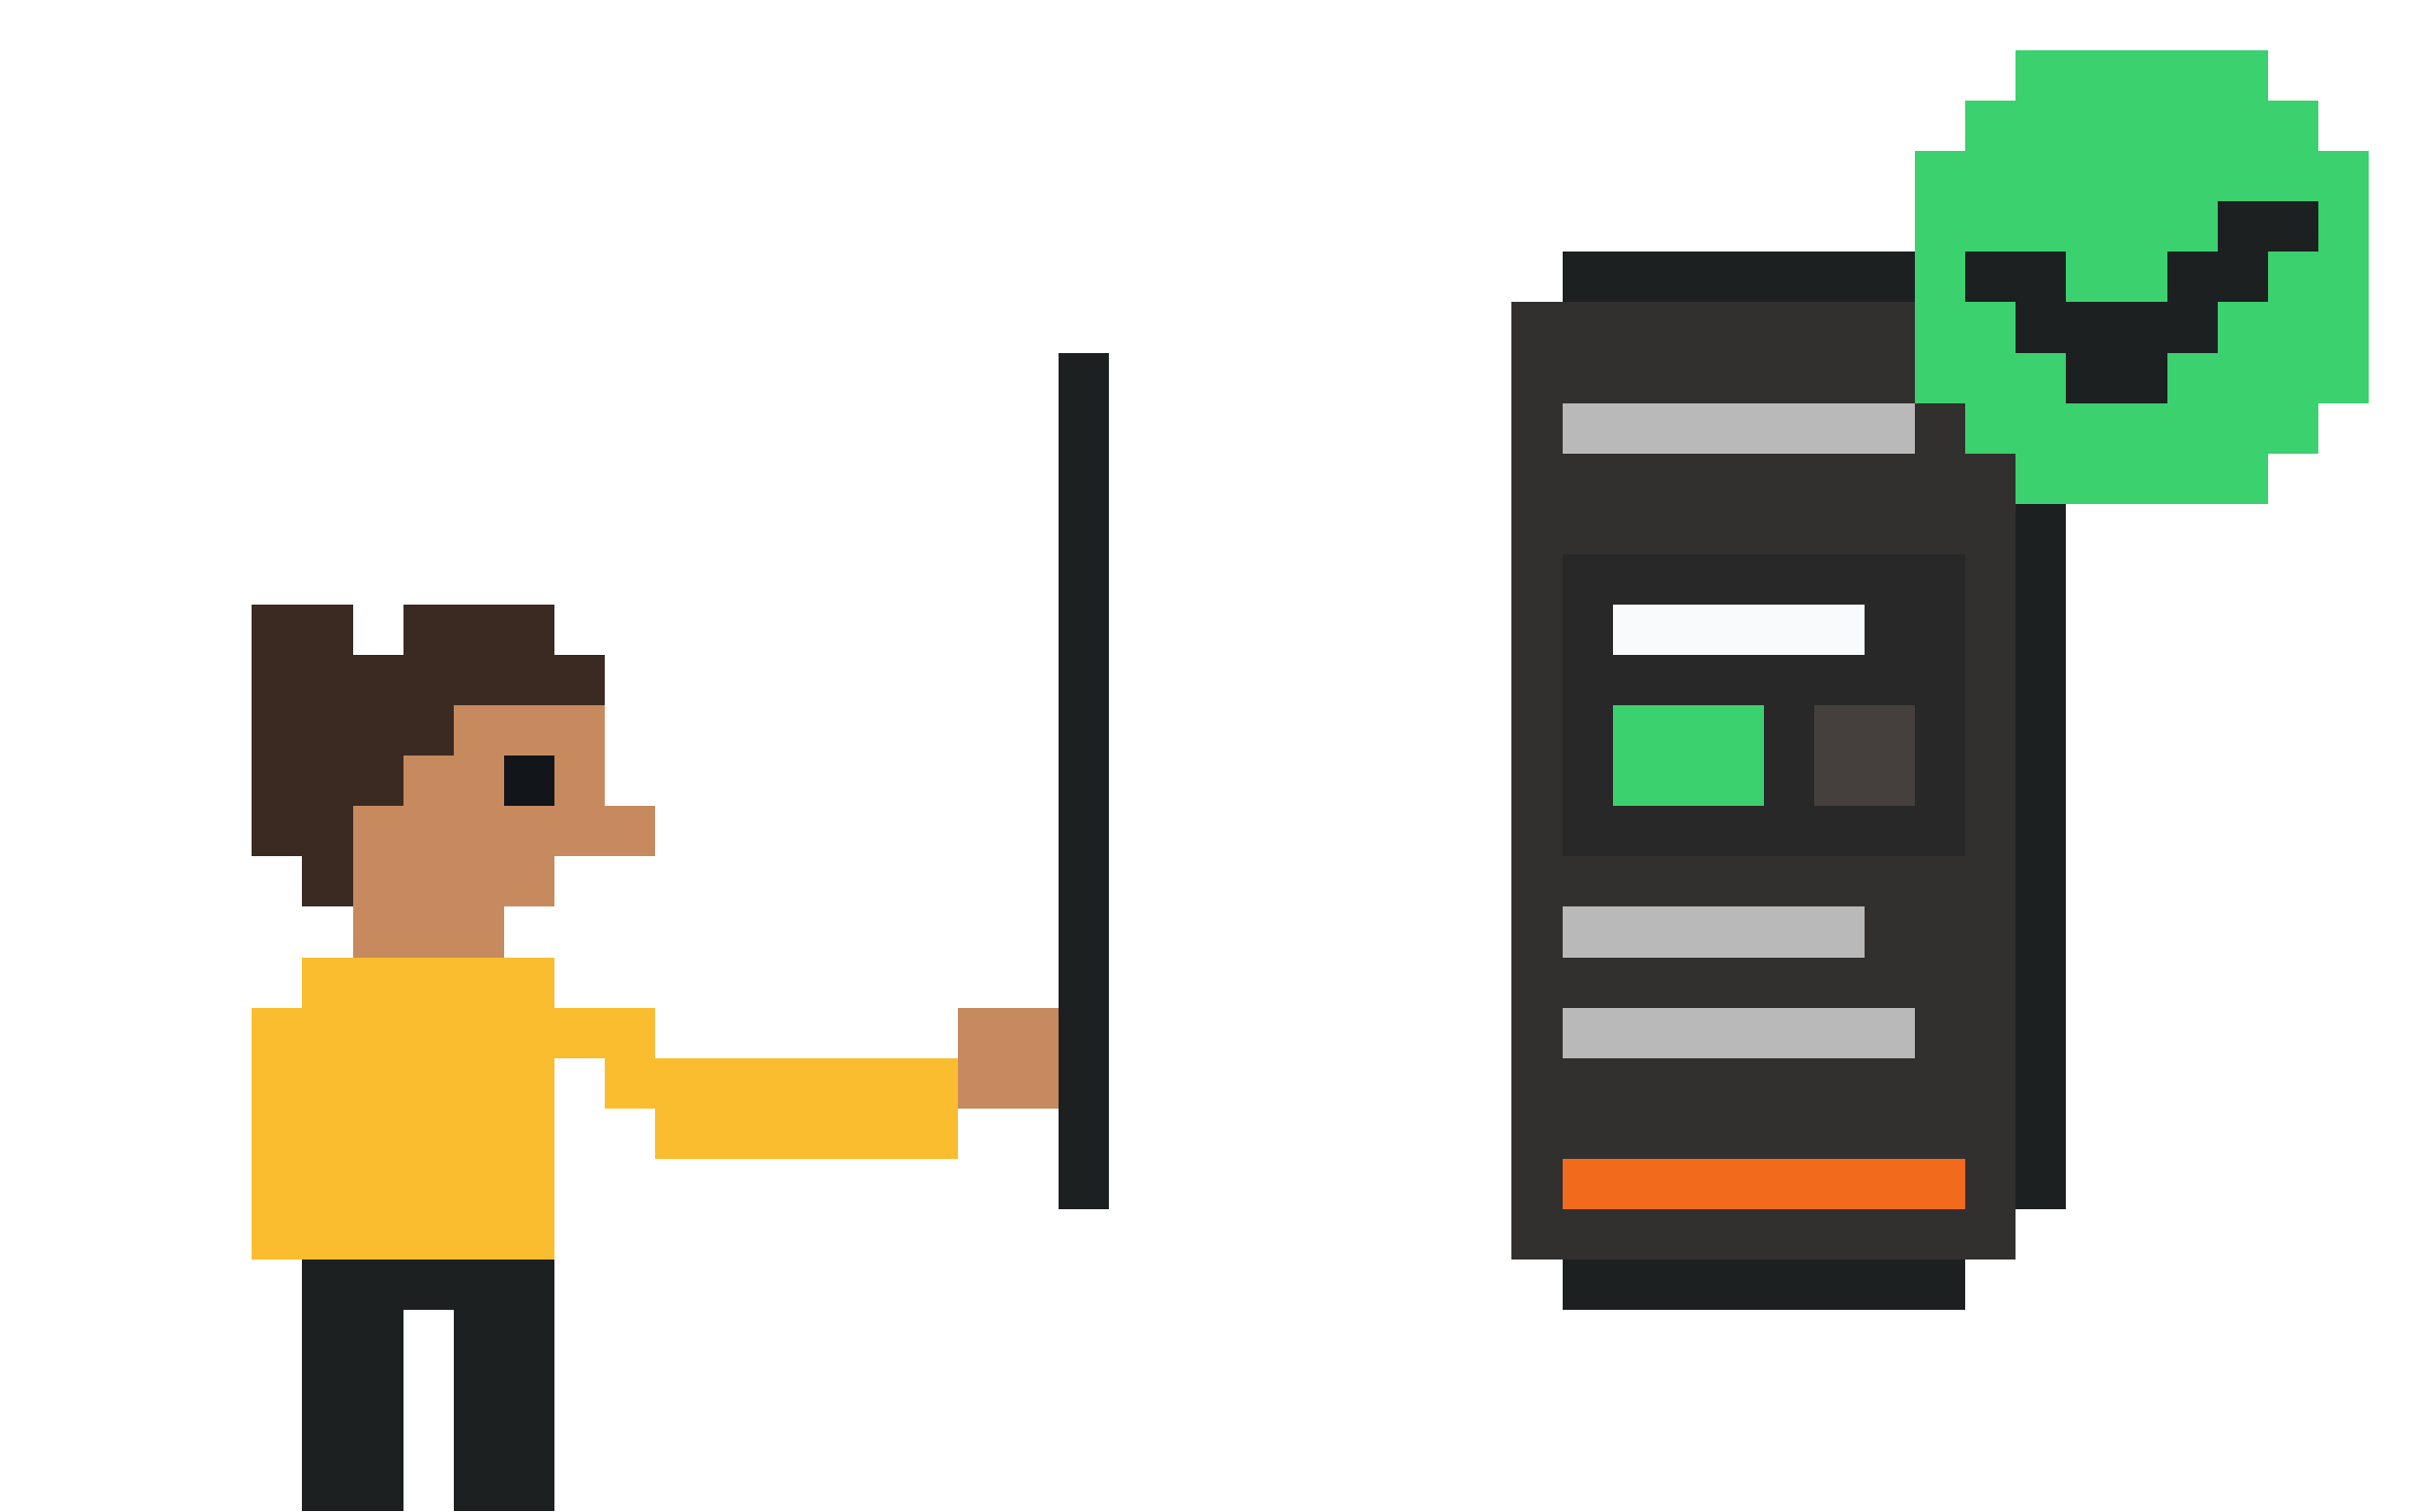
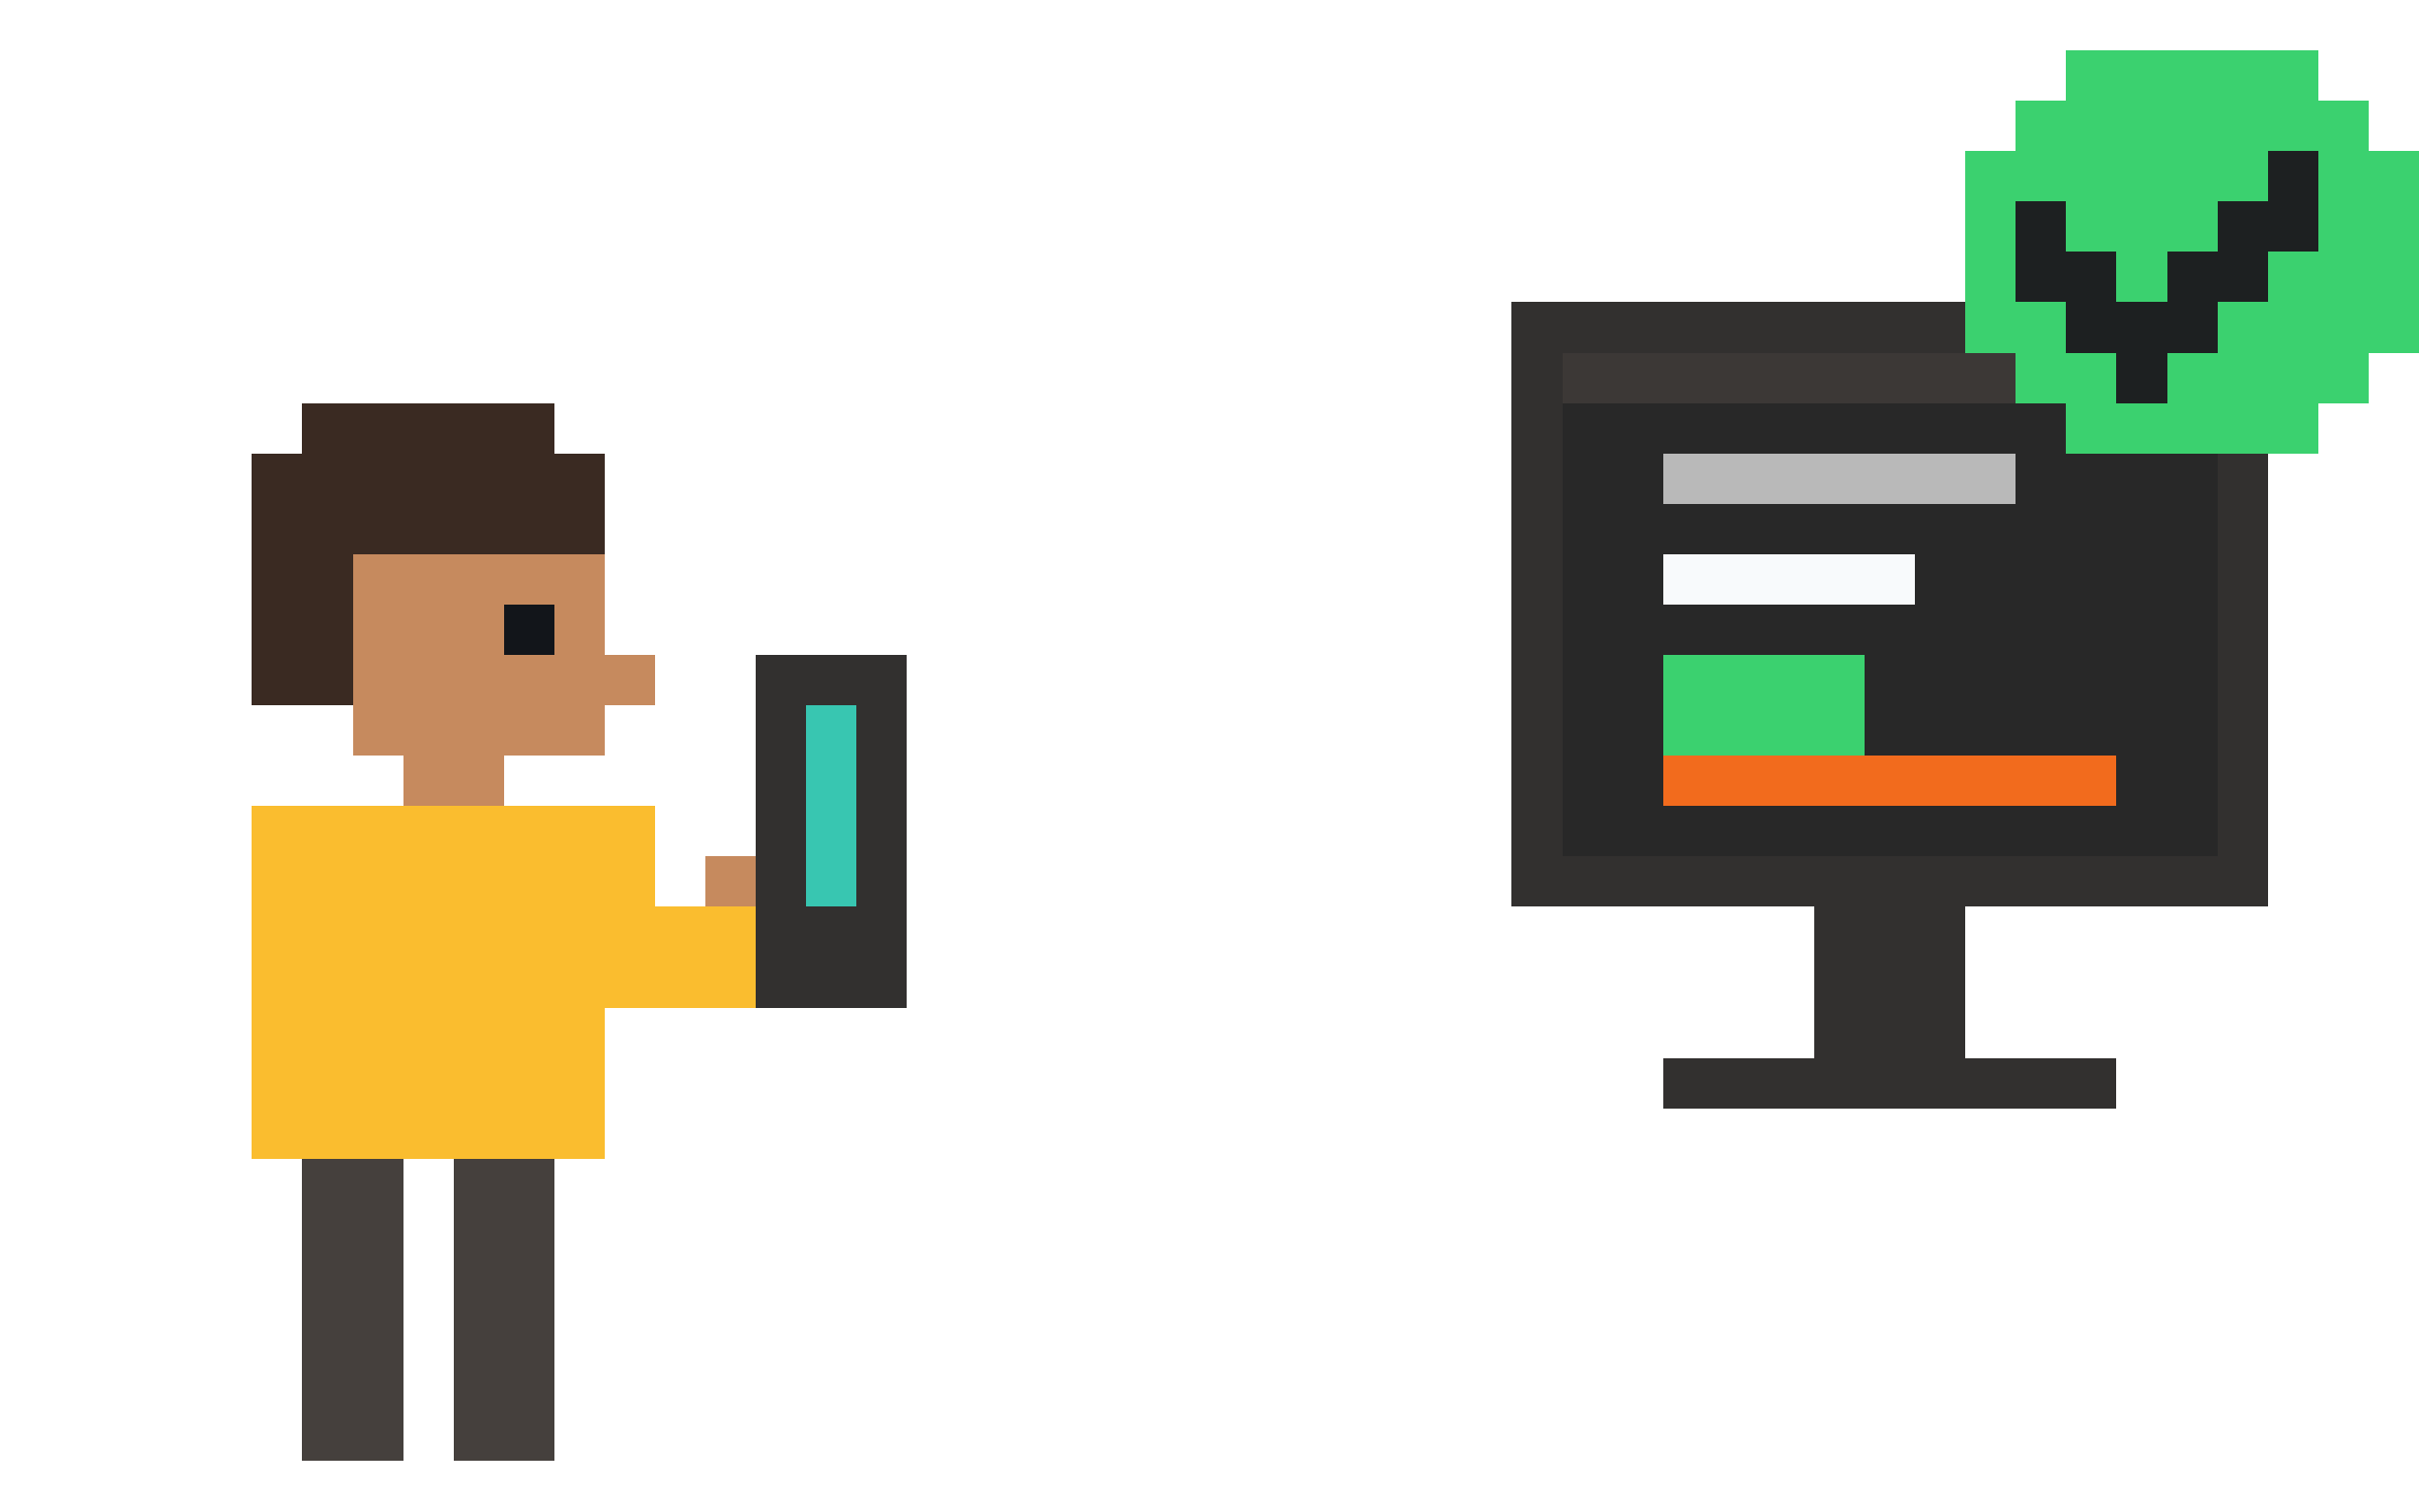
<svg xmlns="http://www.w3.org/2000/svg" viewBox="0 0 48 30" shape-rendering="crispEdges" role="img" aria-labelledby="t">
-   <style>.wv{opacity:0;animation:wv 1.8s steps(1,end) infinite}.wv1{animation-delay:.25s}.wv2{animation-delay:.5s}@keyframes wv{0%{opacity:0}8%{opacity:1}40%{opacity:0}}.ok{transform-box:fill-box;transform-origin:center;animation:ok 1.8s steps(1,end) infinite}@keyframes ok{0%,35%{transform:scale(.8)}40%,90%{transform:scale(1)}}.scr{animation:scr 1.8s steps(1,end) infinite}@keyframes scr{0%,38%{opacity:.35}42%,100%{opacity:1}}@media (prefers-reduced-motion:reduce){*{animation:none!important}.wv{opacity:1}}</style>
+   <style>.wv{opacity:0;animation:wv 2s steps(1,end) infinite}.wv1{animation-delay:.25s}.wv2{animation-delay:.5s}@keyframes wv{0%{opacity:0}6%{opacity:1}36%{opacity:0}}.scrp{animation:sp 2s steps(1,end) infinite}@keyframes sp{0%,30%{fill:#9FE8DC}31%,100%{fill:#38C6B1}}.scr{animation:scr 2s steps(1,end) infinite}@keyframes scr{0%,40%{opacity:.3}44%,100%{opacity:1}}.ok{transform-box:fill-box;transform-origin:center;animation:ok 2s steps(1,end) infinite}@keyframes ok{0%,44%{opacity:0;transform:scale(.7)}48%,52%{opacity:1;transform:scale(1.12)}56%,100%{opacity:1;transform:scale(1)}}@media (prefers-reduced-motion:reduce){*{animation:none!important}.wv{opacity:1}}</style>
+   <g fill="#3A2A22">
+     <rect x="6" y="8" width="5" height="1" />
+     <rect x="5" y="9" width="7" height="2" />
+     <rect x="5" y="11" width="2" height="3" />
+   </g>
  <g fill="#C68A5E">
-     <rect x="9" y="14" width="3" height="1" />
+     <rect x="7" y="11" width="5" height="4" />
+     <rect x="12" y="13" width="1" height="1" />
    <rect x="8" y="15" width="2" height="1" />
-     <rect x="11" y="15" width="1" height="1" />
-     <rect x="7" y="16" width="6" height="1" />
-     <rect x="7" y="17" width="4" height="1" />
-     <rect x="7" y="18" width="3" height="1" />
-     <rect x="19" y="20" width="2" height="2" />
+     <rect x="14" y="17" width="2" height="2" />
+     <rect x="15" y="18" width="1" height="1" />
  </g>
-   <g fill="#3BD16F" class="ok">
-     <rect x="40" y="1" width="5" height="1" />
-     <rect x="39" y="2" width="7" height="1" />
-     <rect x="38" y="3" width="9" height="1" />
-     <rect x="38" y="4" width="6" height="1" />
-     <rect x="46" y="4" width="1" height="1" />
-     <rect x="38" y="5" width="1" height="1" />
-     <rect x="41" y="5" width="2" height="1" />
-     <rect x="45" y="5" width="2" height="1" />
-     <rect x="38" y="6" width="2" height="1" />
-     <rect x="44" y="6" width="3" height="1" />
-     <rect x="38" y="7" width="3" height="1" />
-     <rect x="43" y="7" width="4" height="1" />
-     <rect x="39" y="8" width="7" height="1" />
-     <rect x="40" y="9" width="5" height="1" />
-     <rect x="32" y="14" width="3" height="2" />
+   <g fill="#12151A">
+     <rect x="10" y="12" width="1" height="1" />
+   </g>
+   <g fill="#FABD2F">
+     <rect x="5" y="16" width="7" height="7" />
+     <rect x="11" y="16" width="2" height="4" />
+     <rect x="12" y="18" width="3" height="2" />
+   </g>
+   <g fill="#45403D">
+     <rect x="6" y="23" width="2" height="6" />
+     <rect x="9" y="23" width="2" height="6" />
+     <rect x="38" y="13" width="3" height="2" />
  </g>
  <g fill="#32302F">
-     <rect x="30" y="6" width="8" height="2" />
-     <rect x="30" y="8" width="1" height="1" />
-     <rect x="38" y="8" width="1" height="1" />
-     <rect x="30" y="9" width="10" height="2" />
-     <rect x="30" y="11" width="1" height="6" />
-     <rect x="39" y="11" width="1" height="6" />
-     <rect x="30" y="17" width="10" height="1" />
-     <rect x="30" y="18" width="1" height="1" />
-     <rect x="37" y="18" width="3" height="1" />
-     <rect x="30" y="19" width="10" height="1" />
-     <rect x="30" y="20" width="1" height="1" />
-     <rect x="38" y="20" width="2" height="1" />
-     <rect x="30" y="21" width="10" height="2" />
-     <rect x="30" y="23" width="1" height="1" />
-     <rect x="39" y="23" width="1" height="1" />
-     <rect x="30" y="24" width="10" height="1" />
+     <rect x="15" y="13" width="3" height="7" />
+     <rect x="30" y="6" width="15" height="12" />
+     <rect x="36" y="18" width="3" height="3" />
+     <rect x="33" y="21" width="9" height="1" />
+   </g>
+   <g fill="#38C6B1" class="scrp">
+     <rect x="16" y="14" width="1" height="4" />
  </g>
  <g fill="#282828">
-     <rect x="31" y="11" width="8" height="1" />
-     <rect x="31" y="12" width="1" height="1" />
-     <rect x="37" y="12" width="2" height="1" />
-     <rect x="31" y="13" width="8" height="1" />
-     <rect x="31" y="14" width="1" height="2" />
-     <rect x="35" y="14" width="1" height="2" />
-     <rect x="38" y="14" width="1" height="2" />
-     <rect x="31" y="16" width="8" height="1" />
+     <rect x="31" y="7" width="13" height="10" />
  </g>
-   <g fill="#3A2A22">
-     <rect x="5" y="12" width="2" height="1" />
-     <rect x="8" y="12" width="3" height="1" />
-     <rect x="5" y="13" width="7" height="1" />
-     <rect x="5" y="14" width="4" height="1" />
-     <rect x="5" y="15" width="3" height="1" />
-     <rect x="5" y="16" width="2" height="1" />
-     <rect x="6" y="17" width="1" height="1" />
+   <g fill="#3C3836">
+     <rect x="31" y="7" width="13" height="1" />
  </g>
  <g fill="#B9B9B9">
-     <rect x="31" y="8" width="7" height="1" />
-     <rect x="31" y="18" width="6" height="1" />
-     <rect x="31" y="20" width="7" height="1" />
-   </g>
-   <g fill="#1D2021">
-     <rect x="44" y="4" width="2" height="1" />
-     <rect x="31" y="5" width="7" height="1" />
-     <rect x="39" y="5" width="2" height="1" />
-     <rect x="43" y="5" width="2" height="1" />
-     <rect x="40" y="6" width="4" height="1" />
-     <rect x="21" y="7" width="1" height="17" />
-     <rect x="41" y="7" width="2" height="1" />
-     <rect x="40" y="10" width="1" height="14" />
-     <rect x="6" y="25" width="5" height="1" />
-     <rect x="31" y="25" width="8" height="1" />
-     <rect x="6" y="26" width="2" height="4" />
-     <rect x="9" y="26" width="2" height="4" />
+     <rect x="33" y="9" width="7" height="1" />
  </g>
  <g fill="#F8FAFC" class="scr">
-     <rect x="32" y="12" width="5" height="1" />
+     <rect x="33" y="11" width="5" height="1" />
  </g>
-   <g fill="#45403D">
-     <rect x="36" y="14" width="2" height="2" />
+   <g fill="#3BD16F" class="scr">
+     <rect x="33" y="13" width="4" height="2" />
  </g>
-   <g fill="#12151A">
-     <rect x="10" y="15" width="1" height="1" />
+   <g fill="#F26B1D" class="scr">
+     <rect x="33" y="15" width="9" height="1" />
  </g>
-   <g fill="#FABD2F">
-     <rect x="6" y="19" width="5" height="1" />
-     <rect x="5" y="20" width="8" height="1" />
-     <rect x="5" y="21" width="6" height="4" />
-     <rect x="12" y="21" width="7" height="1" />
-     <rect x="13" y="22" width="6" height="1" />
-   </g>
-   <g fill="#F26B1D">
-     <rect x="31" y="23" width="8" height="1" />
+   <g class="ok">
+     <g fill="#3BD16F">
+       <rect x="41" y="1" width="5" height="1" />
+       <rect x="40" y="2" width="7" height="1" />
+       <rect x="39" y="3" width="9" height="1" />
+       <rect x="39" y="4" width="9" height="1" />
+       <rect x="39" y="5" width="9" height="1" />
+       <rect x="39" y="6" width="9" height="1" />
+       <rect x="40" y="7" width="7" height="1" />
+       <rect x="41" y="8" width="5" height="1" />
+     </g>
+     <g fill="#1D2021">
+       <rect x="40" y="4" width="1" height="1" />
+       <rect x="40" y="5" width="1" height="1" />
+       <rect x="41" y="5" width="1" height="1" />
+       <rect x="41" y="6" width="1" height="1" />
+       <rect x="42" y="6" width="1" height="1" />
+       <rect x="42" y="7" width="1" height="1" />
+       <rect x="43" y="5" width="1" height="1" />
+       <rect x="43" y="6" width="1" height="1" />
+       <rect x="44" y="4" width="1" height="1" />
+       <rect x="44" y="5" width="1" height="1" />
+       <rect x="45" y="3" width="1" height="1" />
+       <rect x="45" y="4" width="1" height="1" />
+     </g>
  </g>
  <g class="wv wv0" fill="#FABD2F">
-     <rect x="23" y="19" width="1" height="1" />
-     <rect x="24" y="20" width="1" height="1" />
-     <rect x="23" y="21" width="1" height="1" />
+     <rect x="20" y="14" width="1" height="1" />
+     <rect x="21" y="15" width="1" height="1" />
+     <rect x="20" y="16" width="1" height="1" />
  </g>
  <g class="wv wv1" fill="#F26B1D">
-     <rect x="25" y="18" width="1" height="1" />
-     <rect x="26" y="19" width="1" height="1" />
-     <rect x="26" y="20" width="1" height="1" />
-     <rect x="26" y="21" width="1" height="1" />
-     <rect x="25" y="22" width="1" height="1" />
+     <rect x="23" y="13" width="1" height="1" />
+     <rect x="24" y="14" width="1" height="1" />
+     <rect x="24" y="15" width="1" height="1" />
+     <rect x="24" y="16" width="1" height="1" />
+     <rect x="23" y="17" width="1" height="1" />
  </g>
  <g class="wv wv2" fill="#FABD2F">
+     <rect x="26" y="12" width="1" height="1" />
+     <rect x="27" y="13" width="1" height="1" />
+     <rect x="27" y="14" width="1" height="1" />
+     <rect x="27" y="15" width="1" height="1" />
+     <rect x="27" y="16" width="1" height="1" />
    <rect x="27" y="17" width="1" height="1" />
-     <rect x="28" y="18" width="1" height="1" />
-     <rect x="28" y="19" width="1" height="1" />
-     <rect x="28" y="20" width="1" height="1" />
-     <rect x="28" y="21" width="1" height="1" />
-     <rect x="28" y="22" width="1" height="1" />
-     <rect x="27" y="23" width="1" height="1" />
+     <rect x="26" y="18" width="1" height="1" />
  </g>
</svg>
